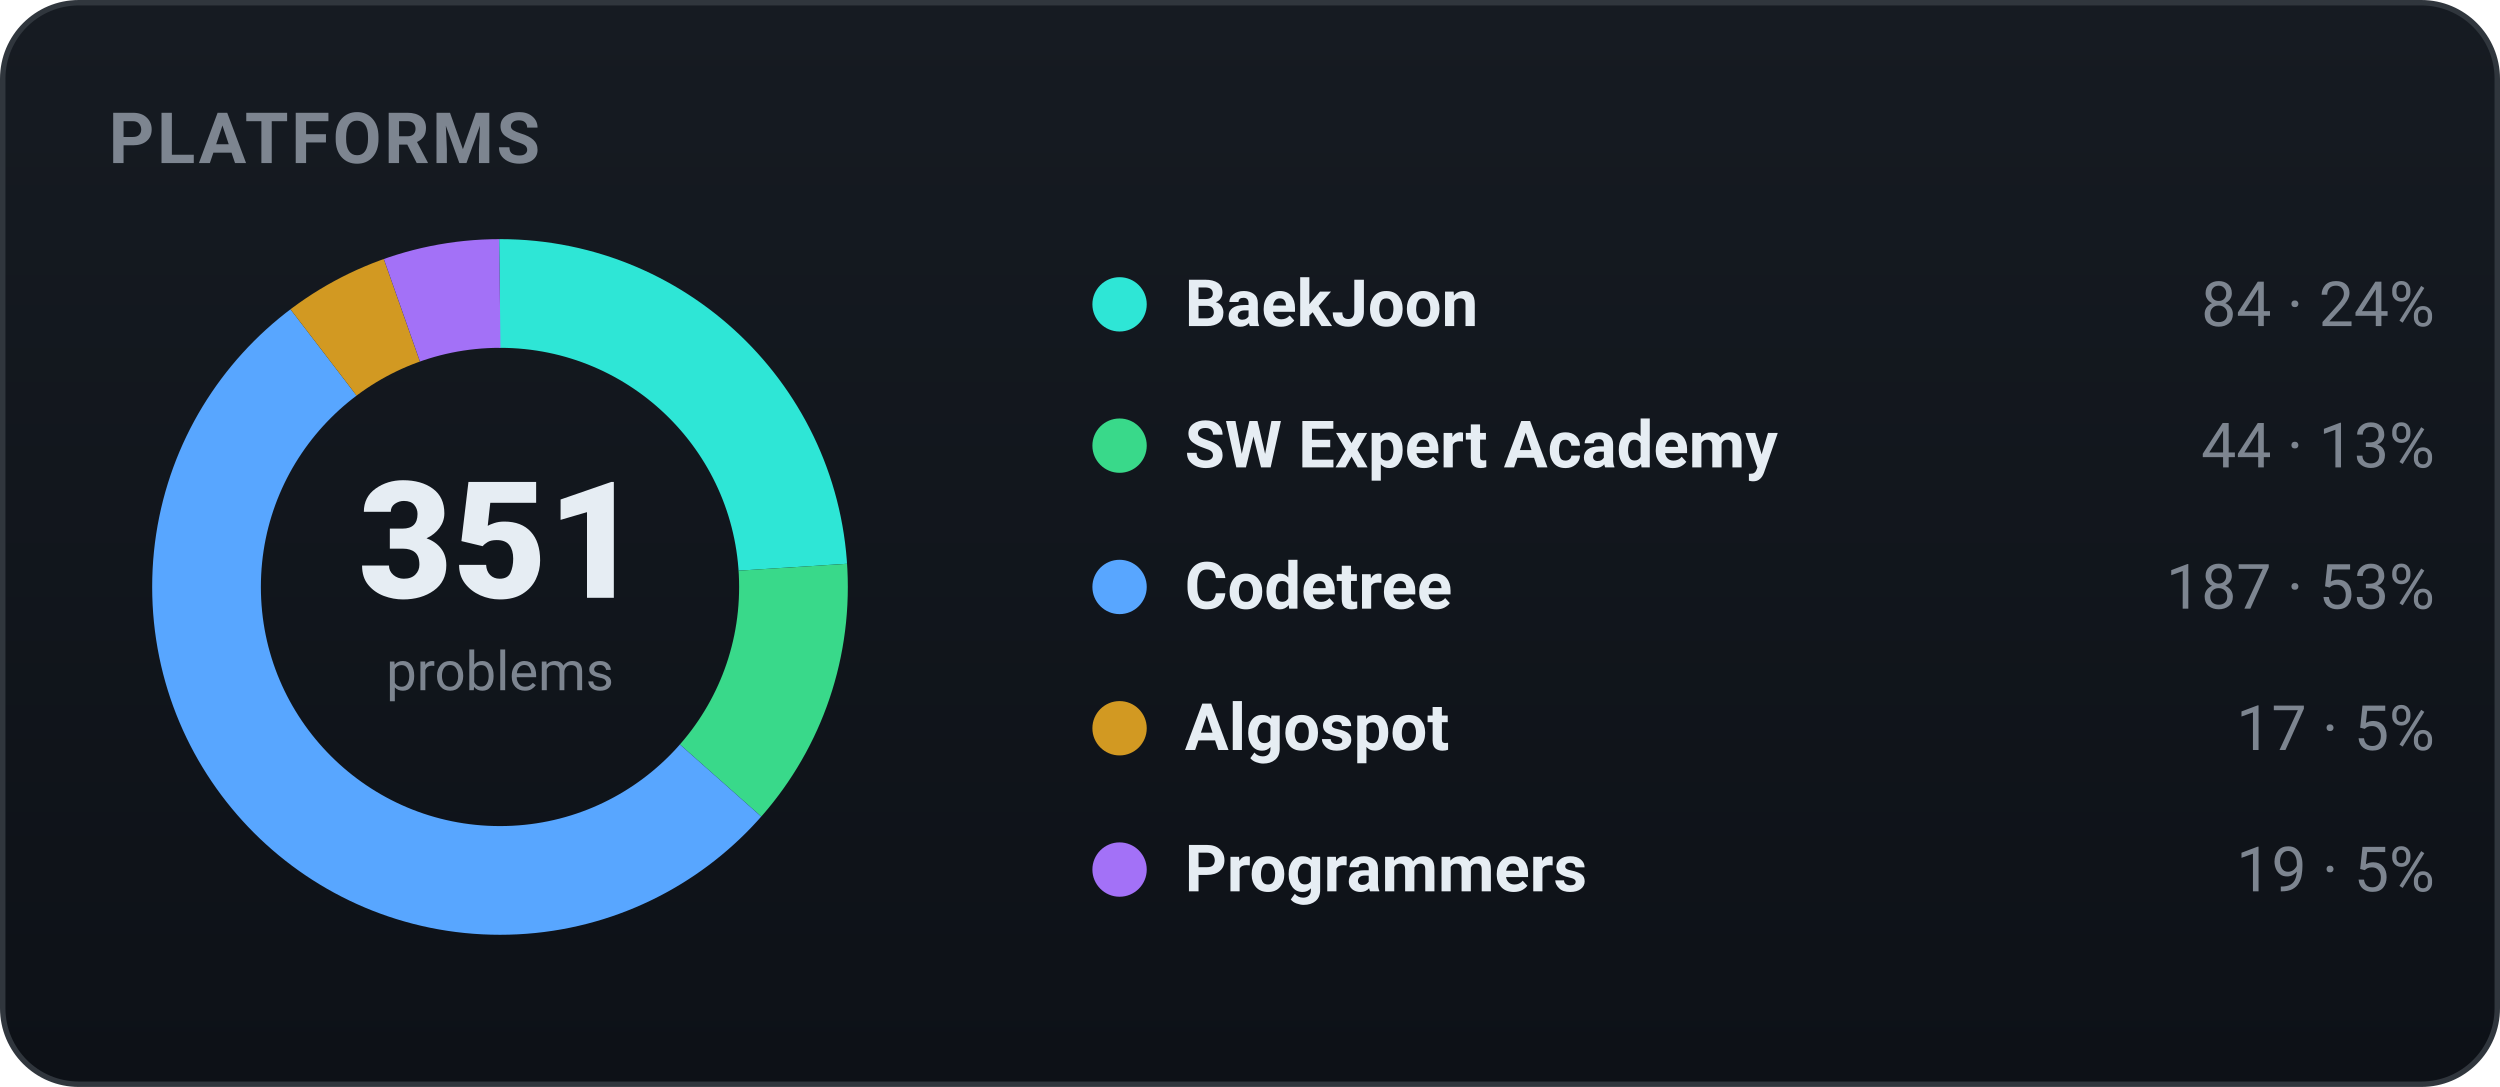
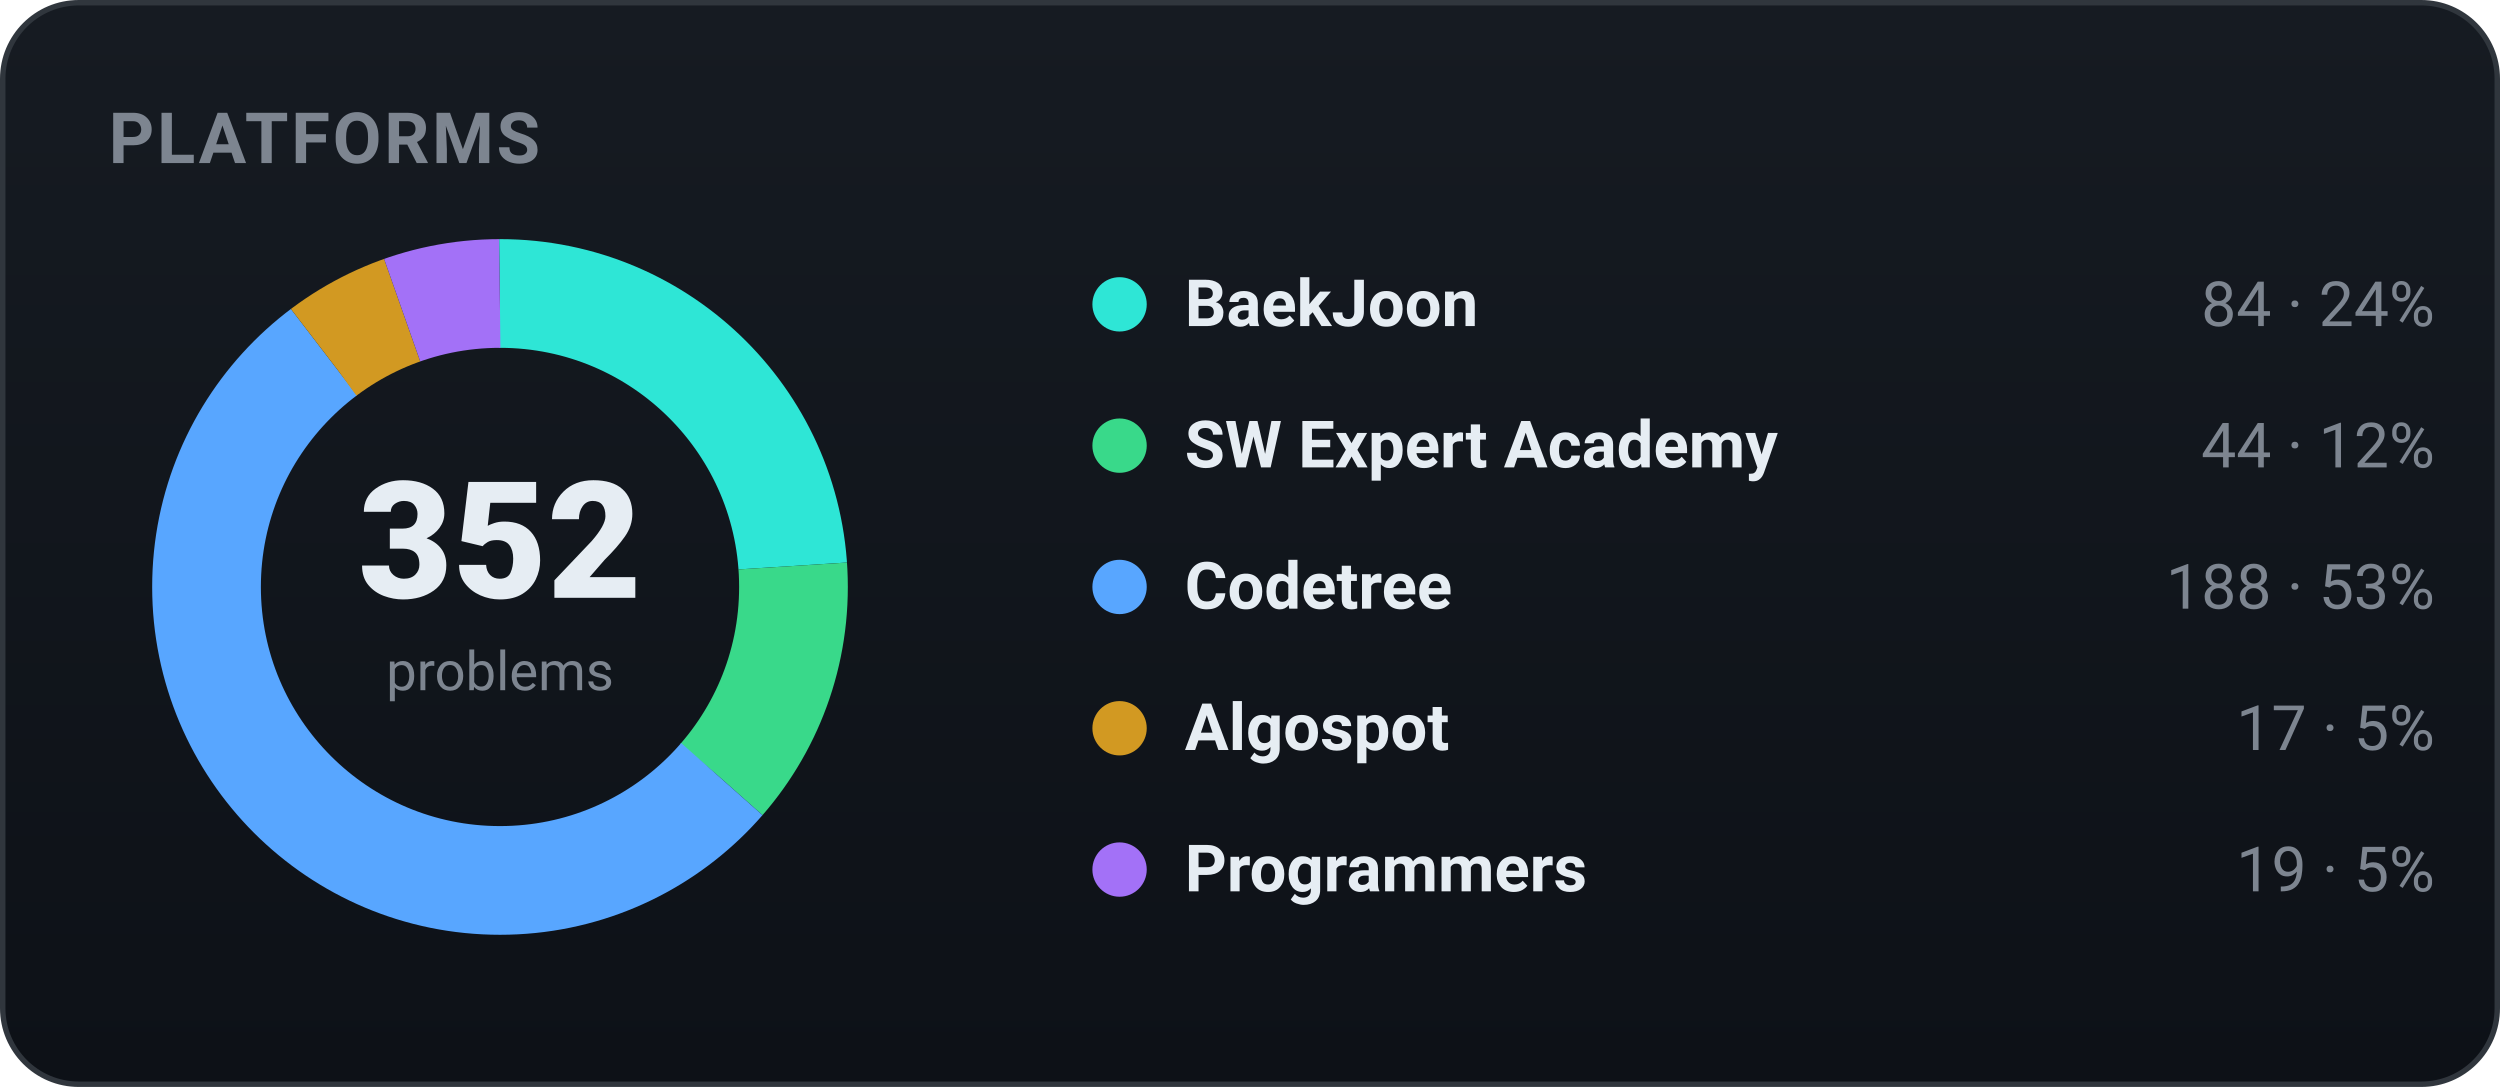
<svg xmlns="http://www.w3.org/2000/svg" width="460" height="200" viewBox="0 0 460 200" role="img" font-family="-apple-system,BlinkMacSystemFont,'Segoe UI',Roboto,'Apple SD Gothic Neo','Malgun Gothic',sans-serif">
  <defs>
    <linearGradient id="bgg" x1="0" y1="0" x2="0" y2="1">
      <stop offset="0" stop-color="#161b22" />
      <stop offset="1" stop-color="#0d1117" />
    </linearGradient>
  </defs>
  <rect x="0.5" y="0.5" width="459" height="199" rx="14" fill="url(#bgg)" stroke="#30363d" />
  <text x="20" y="30" font-family="-apple-system,BlinkMacSystemFont,'Segoe UI',Roboto,'Apple SD Gothic Neo','Malgun Gothic',sans-serif" font-size="13" font-weight="700" fill="#7d8590" letter-spacing="0.5">PLATFORMS</text>
-   <circle cx="92" cy="108" r="54" fill="none" stroke="#2ee6d6" stroke-width="20" stroke-dasharray="81.20 258.09" stroke-dashoffset="-0.00" transform="rotate(-90 92 108)" />
-   <circle cx="92" cy="108" r="54" fill="none" stroke="#39d98a" stroke-width="20" stroke-dasharray="42.53 296.76" stroke-dashoffset="-81.20" transform="rotate(-90 92 108)" />
-   <circle cx="92" cy="108" r="54" fill="none" stroke="#58a6ff" stroke-width="20" stroke-dasharray="180.76 158.53" stroke-dashoffset="-123.73" transform="rotate(-90 92 108)" />
-   <circle cx="92" cy="108" r="54" fill="none" stroke="#d29922" stroke-width="20" stroke-dasharray="16.43 322.86" stroke-dashoffset="-304.49" transform="rotate(-90 92 108)" />
-   <circle cx="92" cy="108" r="54" fill="none" stroke="#a371f7" stroke-width="20" stroke-dasharray="18.37 320.93" stroke-dashoffset="-320.93" transform="rotate(-90 92 108)" />
-   <text x="92" y="110" text-anchor="middle" font-size="30" font-weight="800" fill="#e6edf3">351</text>
+   <circle cx="92" cy="108" r="54" fill="none" stroke="#2ee6d6" stroke-width="20" stroke-dasharray="80.97 258.32" stroke-dashoffset="-0.00" transform="rotate(-90 92 108)" />
+   <circle cx="92" cy="108" r="54" fill="none" stroke="#39d98a" stroke-width="20" stroke-dasharray="42.41 296.88" stroke-dashoffset="-80.97" transform="rotate(-90 92 108)" />
+   <circle cx="92" cy="108" r="54" fill="none" stroke="#58a6ff" stroke-width="20" stroke-dasharray="181.21 158.08" stroke-dashoffset="-123.38" transform="rotate(-90 92 108)" />
+   <circle cx="92" cy="108" r="54" fill="none" stroke="#d29922" stroke-width="20" stroke-dasharray="16.39 322.91" stroke-dashoffset="-304.59" transform="rotate(-90 92 108)" />
+   <circle cx="92" cy="108" r="54" fill="none" stroke="#a371f7" stroke-width="20" stroke-dasharray="18.31 320.98" stroke-dashoffset="-320.98" transform="rotate(-90 92 108)" />
+   <text x="92" y="110" text-anchor="middle" font-size="30" font-weight="800" fill="#e6edf3">352</text>
  <text x="92" y="127" text-anchor="middle" font-size="10" fill="#7d8590">problems</text>
  <circle cx="206" cy="56" r="5" fill="#2ee6d6" />
  <text x="218" y="60" font-size="12" font-weight="600" fill="#e6edf3">BaekJoon</text>
  <text x="448" y="60" text-anchor="end" font-size="11.5" fill="#7d8590">84 · 24%</text>
  <circle cx="206" cy="82" r="5" fill="#39d98a" />
  <text x="218" y="86" font-size="12" font-weight="600" fill="#e6edf3">SW Expert Academy</text>
-   <text x="448" y="86" text-anchor="end" font-size="11.5" fill="#7d8590">44 · 13%</text>
+   <text x="448" y="86" text-anchor="end" font-size="11.5" fill="#7d8590">44 · 12%</text>
  <circle cx="206" cy="108" r="5" fill="#58a6ff" />
  <text x="218" y="112" font-size="12" font-weight="600" fill="#e6edf3">Codetree</text>
-   <text x="448" y="112" text-anchor="end" font-size="11.5" fill="#7d8590">187 · 53%</text>
+   <text x="448" y="112" text-anchor="end" font-size="11.5" fill="#7d8590">188 · 53%</text>
  <circle cx="206" cy="134" r="5" fill="#d29922" />
  <text x="218" y="138" font-size="12" font-weight="600" fill="#e6edf3">Algospot</text>
  <text x="448" y="138" text-anchor="end" font-size="11.5" fill="#7d8590">17 · 5%</text>
  <circle cx="206" cy="160" r="5" fill="#a371f7" />
  <text x="218" y="164" font-size="12" font-weight="600" fill="#e6edf3">Programmers</text>
  <text x="448" y="164" text-anchor="end" font-size="11.5" fill="#7d8590">19 · 5%</text>
</svg>
